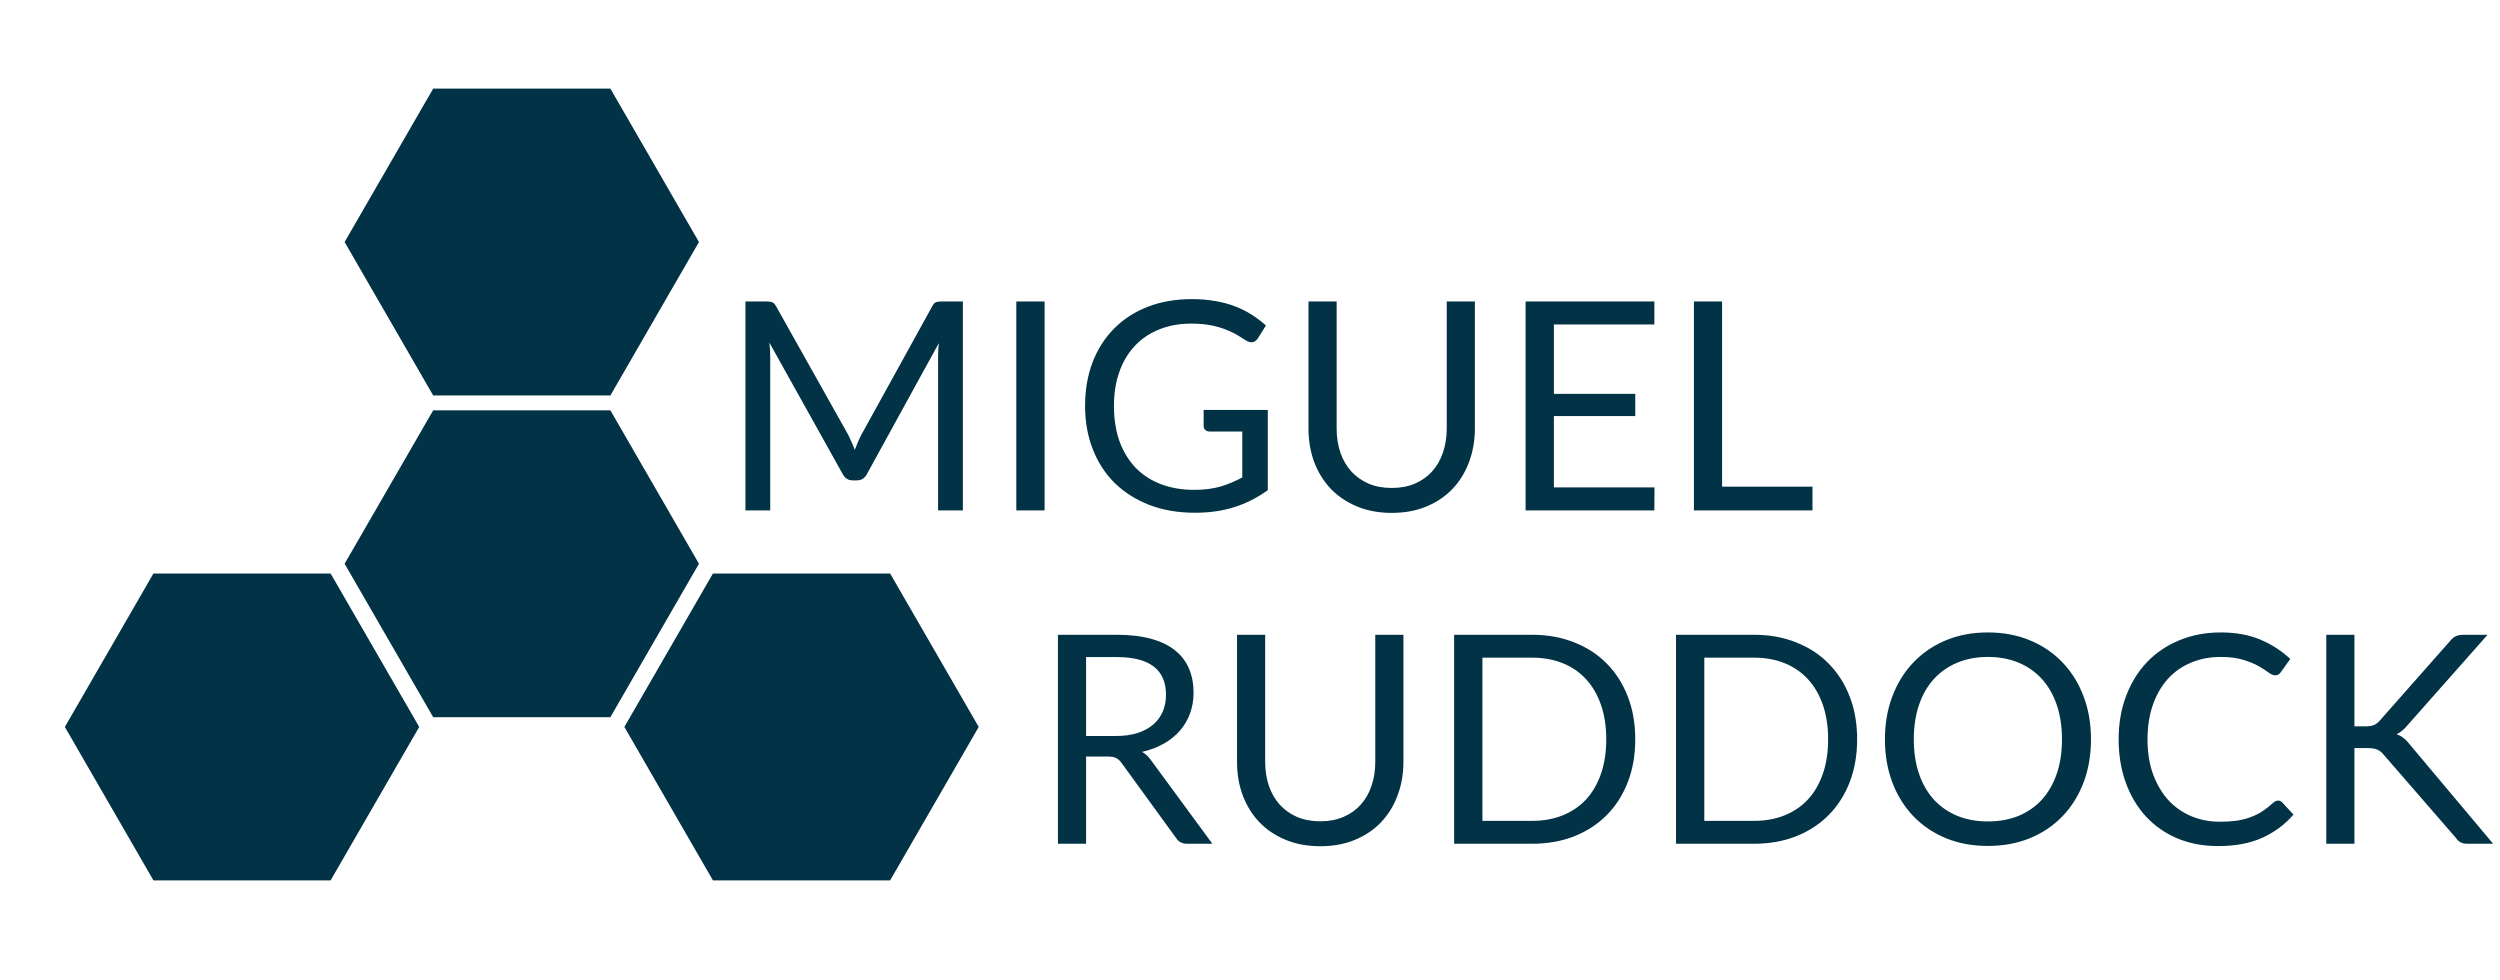
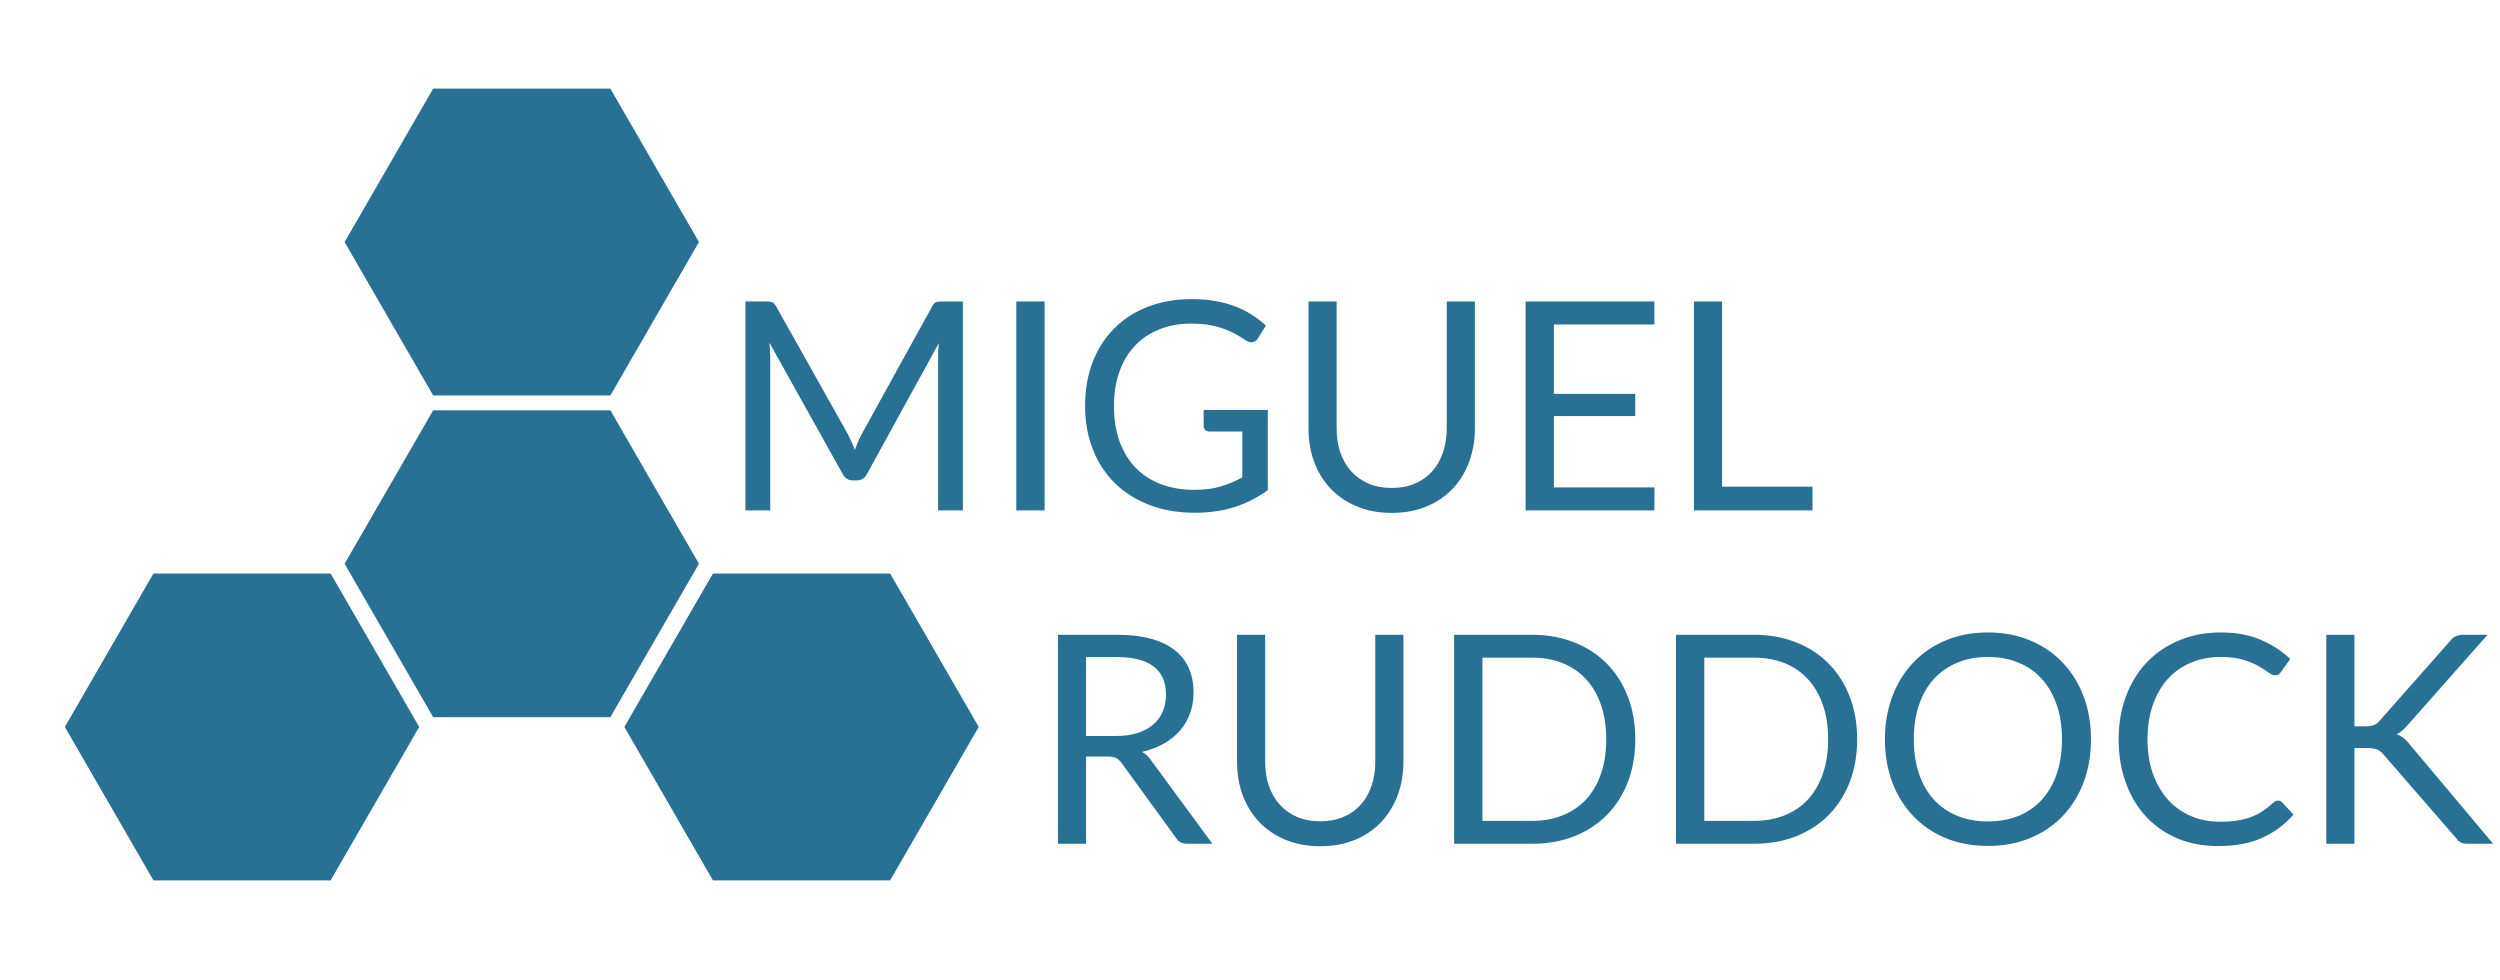
<svg xmlns="http://www.w3.org/2000/svg" width="240" height="94" viewBox="0 0 240 94" fill="none">
-   <path d="M41.587 8.505L58.596 8.505L67.1 23.235L58.596 37.966L41.587 37.966L33.082 23.235L41.587 8.505Z" fill="#023246" />
-   <path d="M14.73 55.056L31.739 55.056L40.244 69.786L31.739 84.516L14.73 84.516L6.226 69.786L14.73 55.056Z" fill="#023246" />
-   <path d="M41.587 39.39L58.596 39.39L67.1 54.12L58.596 68.85L41.587 68.85L33.082 54.12L41.587 39.39Z" fill="#023246" />
-   <path d="M68.443 55.056L85.452 55.056L93.957 69.786L85.452 84.516L68.443 84.516L59.939 69.786L68.443 55.056Z" fill="#023246" />
-   <path d="M92.436 28.938V49H90.056V34.258C90.056 34.062 90.061 33.852 90.07 33.628C90.089 33.404 90.107 33.175 90.126 32.942L83.238 45.486C83.023 45.906 82.697 46.116 82.258 46.116H81.866C81.427 46.116 81.101 45.906 80.886 45.486L73.858 32.886C73.914 33.381 73.942 33.838 73.942 34.258V49H71.562V28.938H73.564C73.807 28.938 73.993 28.961 74.124 29.008C74.255 29.055 74.381 29.185 74.502 29.4L81.432 41.748C81.544 41.972 81.651 42.205 81.754 42.448C81.866 42.691 81.969 42.938 82.062 43.19C82.155 42.938 82.253 42.691 82.356 42.448C82.459 42.196 82.571 41.958 82.692 41.734L89.496 29.4C89.608 29.185 89.729 29.055 89.86 29.008C90 28.961 90.191 28.938 90.434 28.938H92.436ZM100.282 49H97.566V28.938H100.282V49ZM121.71 39.354V47.054C120.702 47.782 119.624 48.328 118.476 48.692C117.337 49.047 116.086 49.224 114.724 49.224C113.109 49.224 111.653 48.977 110.356 48.482C109.058 47.978 107.948 47.278 107.024 46.382C106.109 45.477 105.404 44.394 104.91 43.134C104.415 41.874 104.168 40.488 104.168 38.976C104.168 37.445 104.406 36.05 104.882 34.79C105.367 33.53 106.053 32.452 106.94 31.556C107.826 30.651 108.904 29.951 110.174 29.456C111.443 28.961 112.862 28.714 114.43 28.714C115.223 28.714 115.96 28.775 116.642 28.896C117.323 29.008 117.953 29.176 118.532 29.4C119.11 29.615 119.647 29.881 120.142 30.198C120.636 30.506 121.098 30.856 121.528 31.248L120.758 32.48C120.636 32.667 120.478 32.788 120.282 32.844C120.095 32.891 119.885 32.844 119.652 32.704C119.428 32.573 119.171 32.415 118.882 32.228C118.592 32.041 118.238 31.864 117.818 31.696C117.407 31.519 116.917 31.369 116.348 31.248C115.788 31.127 115.12 31.066 114.346 31.066C113.216 31.066 112.194 31.253 111.28 31.626C110.365 31.99 109.586 32.517 108.942 33.208C108.298 33.889 107.803 34.72 107.458 35.7C107.112 36.671 106.94 37.763 106.94 38.976C106.94 40.236 107.117 41.365 107.472 42.364C107.836 43.353 108.349 44.198 109.012 44.898C109.684 45.589 110.496 46.116 111.448 46.48C112.4 46.844 113.468 47.026 114.654 47.026C115.587 47.026 116.413 46.923 117.132 46.718C117.86 46.503 118.569 46.209 119.26 45.836V41.426H116.138C115.96 41.426 115.816 41.375 115.704 41.272C115.601 41.169 115.55 41.043 115.55 40.894V39.354H121.71ZM133.609 46.844C134.439 46.844 135.181 46.704 135.835 46.424C136.488 46.144 137.039 45.752 137.487 45.248C137.944 44.744 138.289 44.142 138.523 43.442C138.765 42.742 138.887 41.972 138.887 41.132V28.938H141.589V41.132C141.589 42.289 141.402 43.363 141.029 44.352C140.665 45.341 140.137 46.2 139.447 46.928C138.765 47.647 137.93 48.211 136.941 48.622C135.951 49.033 134.841 49.238 133.609 49.238C132.377 49.238 131.266 49.033 130.277 48.622C129.287 48.211 128.447 47.647 127.757 46.928C127.066 46.2 126.534 45.341 126.161 44.352C125.797 43.363 125.615 42.289 125.615 41.132V28.938H128.317V41.118C128.317 41.958 128.433 42.728 128.667 43.428C128.909 44.128 129.255 44.73 129.703 45.234C130.16 45.738 130.715 46.135 131.369 46.424C132.031 46.704 132.778 46.844 133.609 46.844ZM158.833 46.788L158.819 49H146.457V28.938H158.819V31.15H149.173V37.814H156.985V39.942H149.173V46.788H158.833ZM173.999 46.718V49H162.617V28.938H165.319V46.718H173.999Z" fill="#023246" />
-   <path d="M107.12 70.654C107.904 70.654 108.595 70.561 109.192 70.374C109.799 70.178 110.303 69.907 110.704 69.562C111.115 69.207 111.423 68.787 111.628 68.302C111.833 67.817 111.936 67.28 111.936 66.692C111.936 65.497 111.544 64.597 110.76 63.99C109.976 63.383 108.8 63.08 107.232 63.08H104.264V70.654H107.12ZM116.388 81H113.98C113.485 81 113.121 80.809 112.888 80.426L107.68 73.258C107.521 73.034 107.349 72.875 107.162 72.782C106.985 72.679 106.705 72.628 106.322 72.628H104.264V81H101.562V60.938H107.232C108.501 60.938 109.598 61.069 110.522 61.33C111.446 61.582 112.207 61.951 112.804 62.436C113.411 62.921 113.859 63.509 114.148 64.2C114.437 64.881 114.582 65.647 114.582 66.496C114.582 67.205 114.47 67.868 114.246 68.484C114.022 69.1 113.695 69.655 113.266 70.15C112.846 70.635 112.328 71.051 111.712 71.396C111.105 71.741 110.415 72.003 109.64 72.18C109.985 72.376 110.284 72.661 110.536 73.034L116.388 81ZM126.749 78.844C127.58 78.844 128.322 78.704 128.975 78.424C129.629 78.144 130.179 77.752 130.627 77.248C131.085 76.744 131.43 76.142 131.663 75.442C131.906 74.742 132.027 73.972 132.027 73.132V60.938H134.729V73.132C134.729 74.289 134.543 75.363 134.169 76.352C133.805 77.341 133.278 78.2 132.587 78.928C131.906 79.647 131.071 80.211 130.081 80.622C129.092 81.033 127.981 81.238 126.749 81.238C125.517 81.238 124.407 81.033 123.417 80.622C122.428 80.211 121.588 79.647 120.897 78.928C120.207 78.2 119.675 77.341 119.301 76.352C118.937 75.363 118.755 74.289 118.755 73.132V60.938H121.457V73.118C121.457 73.958 121.574 74.728 121.807 75.428C122.05 76.128 122.395 76.73 122.843 77.234C123.301 77.738 123.856 78.135 124.509 78.424C125.172 78.704 125.919 78.844 126.749 78.844ZM156.985 70.976C156.985 72.479 156.747 73.846 156.271 75.078C155.795 76.31 155.123 77.365 154.255 78.242C153.387 79.119 152.342 79.801 151.119 80.286C149.906 80.762 148.562 81 147.087 81H139.597V60.938H147.087C148.562 60.938 149.906 61.181 151.119 61.666C152.342 62.142 153.387 62.823 154.255 63.71C155.123 64.587 155.795 65.642 156.271 66.874C156.747 68.106 156.985 69.473 156.985 70.976ZM154.199 70.976C154.199 69.744 154.031 68.643 153.695 67.672C153.359 66.701 152.883 65.88 152.267 65.208C151.651 64.536 150.904 64.023 150.027 63.668C149.15 63.313 148.17 63.136 147.087 63.136H142.313V78.802H147.087C148.17 78.802 149.15 78.625 150.027 78.27C150.904 77.915 151.651 77.407 152.267 76.744C152.883 76.072 153.359 75.251 153.695 74.28C154.031 73.309 154.199 72.208 154.199 70.976ZM178.286 70.976C178.286 72.479 178.048 73.846 177.572 75.078C177.096 76.31 176.424 77.365 175.556 78.242C174.688 79.119 173.643 79.801 172.42 80.286C171.207 80.762 169.863 81 168.388 81H160.898V60.938H168.388C169.863 60.938 171.207 61.181 172.42 61.666C173.643 62.142 174.688 62.823 175.556 63.71C176.424 64.587 177.096 65.642 177.572 66.874C178.048 68.106 178.286 69.473 178.286 70.976ZM175.5 70.976C175.5 69.744 175.332 68.643 174.996 67.672C174.66 66.701 174.184 65.88 173.568 65.208C172.952 64.536 172.205 64.023 171.328 63.668C170.451 63.313 169.471 63.136 168.388 63.136H163.614V78.802H168.388C169.471 78.802 170.451 78.625 171.328 78.27C172.205 77.915 172.952 77.407 173.568 76.744C174.184 76.072 174.66 75.251 174.996 74.28C175.332 73.309 175.5 72.208 175.5 70.976ZM200.735 70.976C200.735 72.479 200.497 73.86 200.021 75.12C199.545 76.371 198.873 77.449 198.005 78.354C197.137 79.259 196.091 79.964 194.869 80.468C193.655 80.963 192.311 81.21 190.837 81.21C189.362 81.21 188.018 80.963 186.805 80.468C185.591 79.964 184.551 79.259 183.683 78.354C182.815 77.449 182.143 76.371 181.667 75.12C181.191 73.86 180.953 72.479 180.953 70.976C180.953 69.473 181.191 68.097 181.667 66.846C182.143 65.586 182.815 64.503 183.683 63.598C184.551 62.683 185.591 61.974 186.805 61.47C188.018 60.966 189.362 60.714 190.837 60.714C192.311 60.714 193.655 60.966 194.869 61.47C196.091 61.974 197.137 62.683 198.005 63.598C198.873 64.503 199.545 65.586 200.021 66.846C200.497 68.097 200.735 69.473 200.735 70.976ZM197.949 70.976C197.949 69.744 197.781 68.638 197.445 67.658C197.109 66.678 196.633 65.852 196.017 65.18C195.401 64.499 194.654 63.976 193.777 63.612C192.899 63.248 191.919 63.066 190.837 63.066C189.763 63.066 188.788 63.248 187.911 63.612C187.033 63.976 186.282 64.499 185.657 65.18C185.041 65.852 184.565 66.678 184.229 67.658C183.893 68.638 183.725 69.744 183.725 70.976C183.725 72.208 183.893 73.314 184.229 74.294C184.565 75.265 185.041 76.091 185.657 76.772C186.282 77.444 187.033 77.962 187.911 78.326C188.788 78.681 189.763 78.858 190.837 78.858C191.919 78.858 192.899 78.681 193.777 78.326C194.654 77.962 195.401 77.444 196.017 76.772C196.633 76.091 197.109 75.265 197.445 74.294C197.781 73.314 197.949 72.208 197.949 70.976ZM218.705 76.856C218.854 76.856 218.985 76.917 219.097 77.038L220.175 78.2C219.353 79.152 218.355 79.894 217.179 80.426C216.012 80.958 214.598 81.224 212.937 81.224C211.499 81.224 210.193 80.977 209.017 80.482C207.841 79.978 206.837 79.278 206.007 78.382C205.176 77.477 204.532 76.394 204.075 75.134C203.617 73.874 203.389 72.488 203.389 70.976C203.389 69.464 203.627 68.078 204.103 66.818C204.579 65.558 205.246 64.475 206.105 63.57C206.973 62.665 208.009 61.965 209.213 61.47C210.417 60.966 211.747 60.714 213.203 60.714C214.631 60.714 215.891 60.943 216.983 61.4C218.075 61.857 219.036 62.478 219.867 63.262L218.971 64.508C218.915 64.601 218.84 64.681 218.747 64.746C218.663 64.802 218.546 64.83 218.397 64.83C218.229 64.83 218.023 64.741 217.781 64.564C217.538 64.377 217.221 64.172 216.829 63.948C216.437 63.724 215.947 63.523 215.359 63.346C214.771 63.159 214.047 63.066 213.189 63.066C212.153 63.066 211.205 63.248 210.347 63.612C209.488 63.967 208.746 64.485 208.121 65.166C207.505 65.847 207.024 66.678 206.679 67.658C206.333 68.638 206.161 69.744 206.161 70.976C206.161 72.227 206.338 73.342 206.693 74.322C207.057 75.302 207.547 76.133 208.163 76.814C208.788 77.486 209.521 77.999 210.361 78.354C211.21 78.709 212.125 78.886 213.105 78.886C213.702 78.886 214.239 78.853 214.715 78.788C215.2 78.713 215.643 78.601 216.045 78.452C216.455 78.303 216.833 78.116 217.179 77.892C217.533 77.659 217.883 77.383 218.229 77.066C218.387 76.926 218.546 76.856 218.705 76.856ZM226.026 69.73H227.048C227.402 69.73 227.687 69.688 227.902 69.604C228.116 69.511 228.312 69.357 228.49 69.142L235.168 61.582C235.354 61.339 235.55 61.171 235.756 61.078C235.961 60.985 236.213 60.938 236.512 60.938H238.808L231.164 69.576C230.977 69.8 230.795 69.987 230.618 70.136C230.45 70.276 230.268 70.393 230.072 70.486C230.324 70.57 230.552 70.696 230.758 70.864C230.963 71.023 231.164 71.233 231.36 71.494L239.34 81H236.988C236.81 81 236.656 80.991 236.526 80.972C236.404 80.944 236.297 80.907 236.204 80.86C236.11 80.804 236.026 80.743 235.952 80.678C235.886 80.603 235.821 80.519 235.756 80.426L228.84 72.46C228.653 72.227 228.452 72.063 228.238 71.97C228.023 71.867 227.696 71.816 227.258 71.816H226.026V81H223.324V60.938H226.026V69.73Z" fill="#023246" />
+   <path d="M41.586 8.505L58.595 8.505L67.099 23.235L58.595 37.966L41.586 37.966L33.081 23.235L41.586 8.505Z" fill="#287094" />
+   <path d="M14.73 55.056L31.739 55.056L40.244 69.786L31.739 84.516L14.73 84.516L6.226 69.786L14.73 55.056Z" fill="#287094" />
+   <path d="M41.586 39.39L58.595 39.39L67.099 54.12L58.595 68.85L41.586 68.85L33.081 54.12L41.586 39.39Z" fill="#287094" />
+   <path d="M68.443 55.056L85.452 55.056L93.957 69.786L85.452 84.516L68.443 84.516L59.939 69.786L68.443 55.056Z" fill="#287094" />
+   <path d="M92.436 28.938V49H90.056V34.258C90.056 34.062 90.061 33.852 90.07 33.628C90.089 33.404 90.107 33.175 90.126 32.942L83.238 45.486C83.023 45.906 82.697 46.116 82.258 46.116H81.866C81.427 46.116 81.101 45.906 80.886 45.486L73.858 32.886C73.914 33.381 73.942 33.838 73.942 34.258V49H71.562V28.938H73.564C73.807 28.938 73.993 28.961 74.124 29.008C74.255 29.055 74.381 29.185 74.502 29.4L81.432 41.748C81.544 41.972 81.651 42.205 81.754 42.448C81.866 42.691 81.969 42.938 82.062 43.19C82.155 42.938 82.253 42.691 82.356 42.448C82.459 42.196 82.571 41.958 82.692 41.734L89.496 29.4C89.608 29.185 89.729 29.055 89.86 29.008C90 28.961 90.191 28.938 90.434 28.938H92.436ZM100.282 49H97.566V28.938H100.282V49ZM121.71 39.354V47.054C120.702 47.782 119.624 48.328 118.476 48.692C117.337 49.047 116.086 49.224 114.724 49.224C113.109 49.224 111.653 48.977 110.356 48.482C109.058 47.978 107.948 47.278 107.024 46.382C106.109 45.477 105.404 44.394 104.91 43.134C104.415 41.874 104.168 40.488 104.168 38.976C104.168 37.445 104.406 36.05 104.882 34.79C105.367 33.53 106.053 32.452 106.94 31.556C107.826 30.651 108.904 29.951 110.174 29.456C111.443 28.961 112.862 28.714 114.43 28.714C115.223 28.714 115.96 28.775 116.642 28.896C117.323 29.008 117.953 29.176 118.532 29.4C119.11 29.615 119.647 29.881 120.142 30.198C120.636 30.506 121.098 30.856 121.528 31.248L120.758 32.48C120.636 32.667 120.478 32.788 120.282 32.844C120.095 32.891 119.885 32.844 119.652 32.704C119.428 32.573 119.171 32.415 118.882 32.228C118.592 32.041 118.238 31.864 117.818 31.696C117.407 31.519 116.917 31.369 116.348 31.248C115.788 31.127 115.12 31.066 114.346 31.066C113.216 31.066 112.194 31.253 111.28 31.626C110.365 31.99 109.586 32.517 108.942 33.208C108.298 33.889 107.803 34.72 107.458 35.7C107.112 36.671 106.94 37.763 106.94 38.976C106.94 40.236 107.117 41.365 107.472 42.364C107.836 43.353 108.349 44.198 109.012 44.898C109.684 45.589 110.496 46.116 111.448 46.48C112.4 46.844 113.468 47.026 114.654 47.026C115.587 47.026 116.413 46.923 117.132 46.718C117.86 46.503 118.569 46.209 119.26 45.836V41.426H116.138C115.96 41.426 115.816 41.375 115.704 41.272C115.601 41.169 115.55 41.043 115.55 40.894V39.354H121.71ZM133.609 46.844C134.439 46.844 135.181 46.704 135.835 46.424C136.488 46.144 137.039 45.752 137.487 45.248C137.944 44.744 138.289 44.142 138.523 43.442C138.765 42.742 138.887 41.972 138.887 41.132V28.938H141.589V41.132C141.589 42.289 141.402 43.363 141.029 44.352C140.665 45.341 140.137 46.2 139.447 46.928C138.765 47.647 137.93 48.211 136.941 48.622C135.951 49.033 134.841 49.238 133.609 49.238C132.377 49.238 131.266 49.033 130.277 48.622C129.287 48.211 128.447 47.647 127.757 46.928C127.066 46.2 126.534 45.341 126.161 44.352C125.797 43.363 125.615 42.289 125.615 41.132V28.938H128.317V41.118C128.317 41.958 128.433 42.728 128.667 43.428C128.909 44.128 129.255 44.73 129.703 45.234C130.16 45.738 130.715 46.135 131.369 46.424C132.031 46.704 132.778 46.844 133.609 46.844ZM158.833 46.788L158.819 49H146.457V28.938H158.819V31.15H149.173V37.814H156.985V39.942H149.173V46.788H158.833ZM173.999 46.718V49H162.617V28.938H165.319V46.718H173.999Z" fill="#287094" />
+   <path d="M107.12 70.654C107.904 70.654 108.595 70.561 109.192 70.374C109.799 70.178 110.303 69.907 110.704 69.562C111.115 69.207 111.423 68.787 111.628 68.302C111.833 67.817 111.936 67.28 111.936 66.692C111.936 65.497 111.544 64.597 110.76 63.99C109.976 63.383 108.8 63.08 107.232 63.08H104.264V70.654H107.12ZM116.388 81H113.98C113.485 81 113.121 80.809 112.888 80.426L107.68 73.258C107.521 73.034 107.349 72.875 107.162 72.782C106.985 72.679 106.705 72.628 106.322 72.628H104.264V81H101.562V60.938H107.232C108.501 60.938 109.598 61.069 110.522 61.33C111.446 61.582 112.207 61.951 112.804 62.436C113.411 62.921 113.859 63.509 114.148 64.2C114.437 64.881 114.582 65.647 114.582 66.496C114.582 67.205 114.47 67.868 114.246 68.484C114.022 69.1 113.695 69.655 113.266 70.15C112.846 70.635 112.328 71.051 111.712 71.396C111.105 71.741 110.415 72.003 109.64 72.18C109.985 72.376 110.284 72.661 110.536 73.034L116.388 81ZM126.749 78.844C127.58 78.844 128.322 78.704 128.975 78.424C129.629 78.144 130.179 77.752 130.627 77.248C131.085 76.744 131.43 76.142 131.663 75.442C131.906 74.742 132.027 73.972 132.027 73.132V60.938H134.729V73.132C134.729 74.289 134.543 75.363 134.169 76.352C133.805 77.341 133.278 78.2 132.587 78.928C131.906 79.647 131.071 80.211 130.081 80.622C129.092 81.033 127.981 81.238 126.749 81.238C125.517 81.238 124.407 81.033 123.417 80.622C122.428 80.211 121.588 79.647 120.897 78.928C120.207 78.2 119.675 77.341 119.301 76.352C118.937 75.363 118.755 74.289 118.755 73.132V60.938H121.457V73.118C121.457 73.958 121.574 74.728 121.807 75.428C122.05 76.128 122.395 76.73 122.843 77.234C123.301 77.738 123.856 78.135 124.509 78.424C125.172 78.704 125.919 78.844 126.749 78.844ZM156.985 70.976C156.985 72.479 156.747 73.846 156.271 75.078C155.795 76.31 155.123 77.365 154.255 78.242C153.387 79.119 152.342 79.801 151.119 80.286C149.906 80.762 148.562 81 147.087 81H139.597V60.938H147.087C148.562 60.938 149.906 61.181 151.119 61.666C152.342 62.142 153.387 62.823 154.255 63.71C155.123 64.587 155.795 65.642 156.271 66.874C156.747 68.106 156.985 69.473 156.985 70.976ZM154.199 70.976C154.199 69.744 154.031 68.643 153.695 67.672C153.359 66.701 152.883 65.88 152.267 65.208C151.651 64.536 150.904 64.023 150.027 63.668C149.15 63.313 148.17 63.136 147.087 63.136H142.313V78.802H147.087C148.17 78.802 149.15 78.625 150.027 78.27C150.904 77.915 151.651 77.407 152.267 76.744C152.883 76.072 153.359 75.251 153.695 74.28C154.031 73.309 154.199 72.208 154.199 70.976ZM178.286 70.976C178.286 72.479 178.048 73.846 177.572 75.078C177.096 76.31 176.424 77.365 175.556 78.242C174.688 79.119 173.643 79.801 172.42 80.286C171.207 80.762 169.863 81 168.388 81H160.898V60.938H168.388C169.863 60.938 171.207 61.181 172.42 61.666C173.643 62.142 174.688 62.823 175.556 63.71C176.424 64.587 177.096 65.642 177.572 66.874C178.048 68.106 178.286 69.473 178.286 70.976ZM175.5 70.976C175.5 69.744 175.332 68.643 174.996 67.672C174.66 66.701 174.184 65.88 173.568 65.208C172.952 64.536 172.205 64.023 171.328 63.668C170.451 63.313 169.471 63.136 168.388 63.136H163.614V78.802H168.388C169.471 78.802 170.451 78.625 171.328 78.27C172.205 77.915 172.952 77.407 173.568 76.744C174.184 76.072 174.66 75.251 174.996 74.28C175.332 73.309 175.5 72.208 175.5 70.976ZM200.735 70.976C200.735 72.479 200.497 73.86 200.021 75.12C199.545 76.371 198.873 77.449 198.005 78.354C197.137 79.259 196.091 79.964 194.869 80.468C193.655 80.963 192.311 81.21 190.837 81.21C189.362 81.21 188.018 80.963 186.805 80.468C185.591 79.964 184.551 79.259 183.683 78.354C182.815 77.449 182.143 76.371 181.667 75.12C181.191 73.86 180.953 72.479 180.953 70.976C180.953 69.473 181.191 68.097 181.667 66.846C182.143 65.586 182.815 64.503 183.683 63.598C184.551 62.683 185.591 61.974 186.805 61.47C188.018 60.966 189.362 60.714 190.837 60.714C192.311 60.714 193.655 60.966 194.869 61.47C196.091 61.974 197.137 62.683 198.005 63.598C198.873 64.503 199.545 65.586 200.021 66.846C200.497 68.097 200.735 69.473 200.735 70.976ZM197.949 70.976C197.949 69.744 197.781 68.638 197.445 67.658C197.109 66.678 196.633 65.852 196.017 65.18C195.401 64.499 194.654 63.976 193.777 63.612C192.899 63.248 191.919 63.066 190.837 63.066C189.763 63.066 188.788 63.248 187.911 63.612C187.033 63.976 186.282 64.499 185.657 65.18C185.041 65.852 184.565 66.678 184.229 67.658C183.893 68.638 183.725 69.744 183.725 70.976C183.725 72.208 183.893 73.314 184.229 74.294C184.565 75.265 185.041 76.091 185.657 76.772C186.282 77.444 187.033 77.962 187.911 78.326C188.788 78.681 189.763 78.858 190.837 78.858C191.919 78.858 192.899 78.681 193.777 78.326C194.654 77.962 195.401 77.444 196.017 76.772C196.633 76.091 197.109 75.265 197.445 74.294C197.781 73.314 197.949 72.208 197.949 70.976ZM218.705 76.856C218.854 76.856 218.985 76.917 219.097 77.038L220.175 78.2C219.353 79.152 218.355 79.894 217.179 80.426C216.012 80.958 214.598 81.224 212.937 81.224C211.499 81.224 210.193 80.977 209.017 80.482C207.841 79.978 206.837 79.278 206.007 78.382C205.176 77.477 204.532 76.394 204.075 75.134C203.617 73.874 203.389 72.488 203.389 70.976C203.389 69.464 203.627 68.078 204.103 66.818C204.579 65.558 205.246 64.475 206.105 63.57C206.973 62.665 208.009 61.965 209.213 61.47C210.417 60.966 211.747 60.714 213.203 60.714C214.631 60.714 215.891 60.943 216.983 61.4C218.075 61.857 219.036 62.478 219.867 63.262L218.971 64.508C218.915 64.601 218.84 64.681 218.747 64.746C218.663 64.802 218.546 64.83 218.397 64.83C218.229 64.83 218.023 64.741 217.781 64.564C217.538 64.377 217.221 64.172 216.829 63.948C216.437 63.724 215.947 63.523 215.359 63.346C214.771 63.159 214.047 63.066 213.189 63.066C212.153 63.066 211.205 63.248 210.347 63.612C209.488 63.967 208.746 64.485 208.121 65.166C207.505 65.847 207.024 66.678 206.679 67.658C206.333 68.638 206.161 69.744 206.161 70.976C206.161 72.227 206.338 73.342 206.693 74.322C207.057 75.302 207.547 76.133 208.163 76.814C208.788 77.486 209.521 77.999 210.361 78.354C211.21 78.709 212.125 78.886 213.105 78.886C213.702 78.886 214.239 78.853 214.715 78.788C215.2 78.713 215.643 78.601 216.045 78.452C216.455 78.303 216.833 78.116 217.179 77.892C217.533 77.659 217.883 77.383 218.229 77.066C218.387 76.926 218.546 76.856 218.705 76.856ZM226.026 69.73H227.048C227.402 69.73 227.687 69.688 227.902 69.604C228.116 69.511 228.312 69.357 228.49 69.142L235.168 61.582C235.354 61.339 235.55 61.171 235.756 61.078C235.961 60.985 236.213 60.938 236.512 60.938H238.808L231.164 69.576C230.977 69.8 230.795 69.987 230.618 70.136C230.45 70.276 230.268 70.393 230.072 70.486C230.324 70.57 230.552 70.696 230.758 70.864C230.963 71.023 231.164 71.233 231.36 71.494L239.34 81H236.988C236.81 81 236.656 80.991 236.526 80.972C236.404 80.944 236.297 80.907 236.204 80.86C236.11 80.804 236.026 80.743 235.952 80.678C235.886 80.603 235.821 80.519 235.756 80.426L228.84 72.46C228.653 72.227 228.452 72.063 228.238 71.97C228.023 71.867 227.696 71.816 227.258 71.816H226.026V81H223.324V60.938H226.026V69.73Z" fill="#287094" />
</svg>
